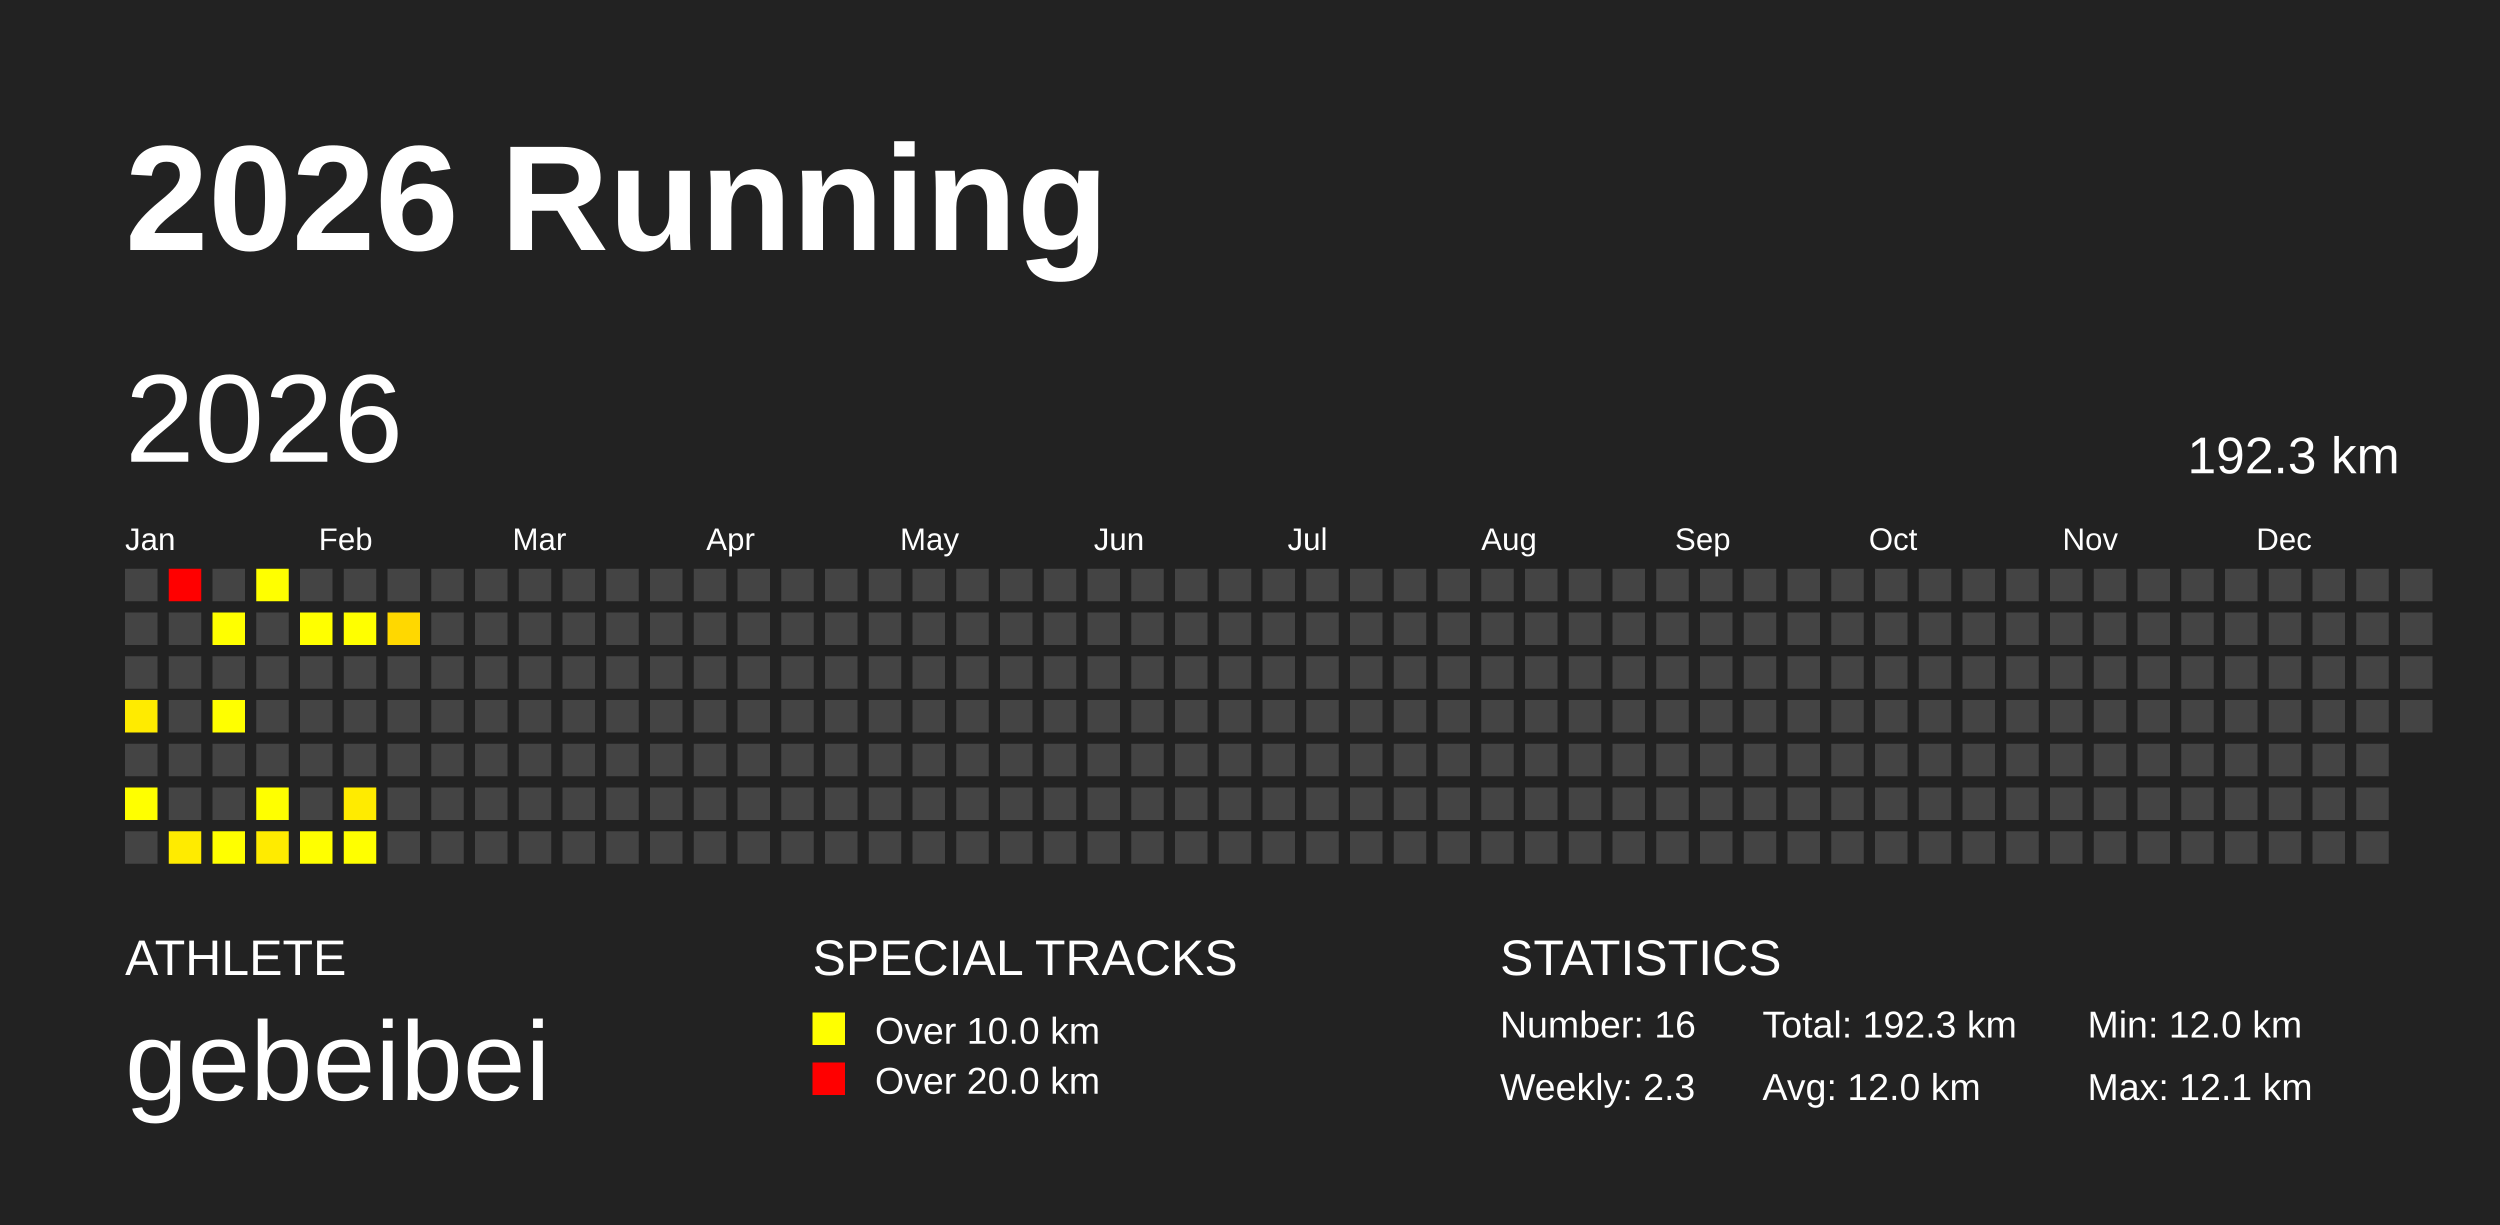
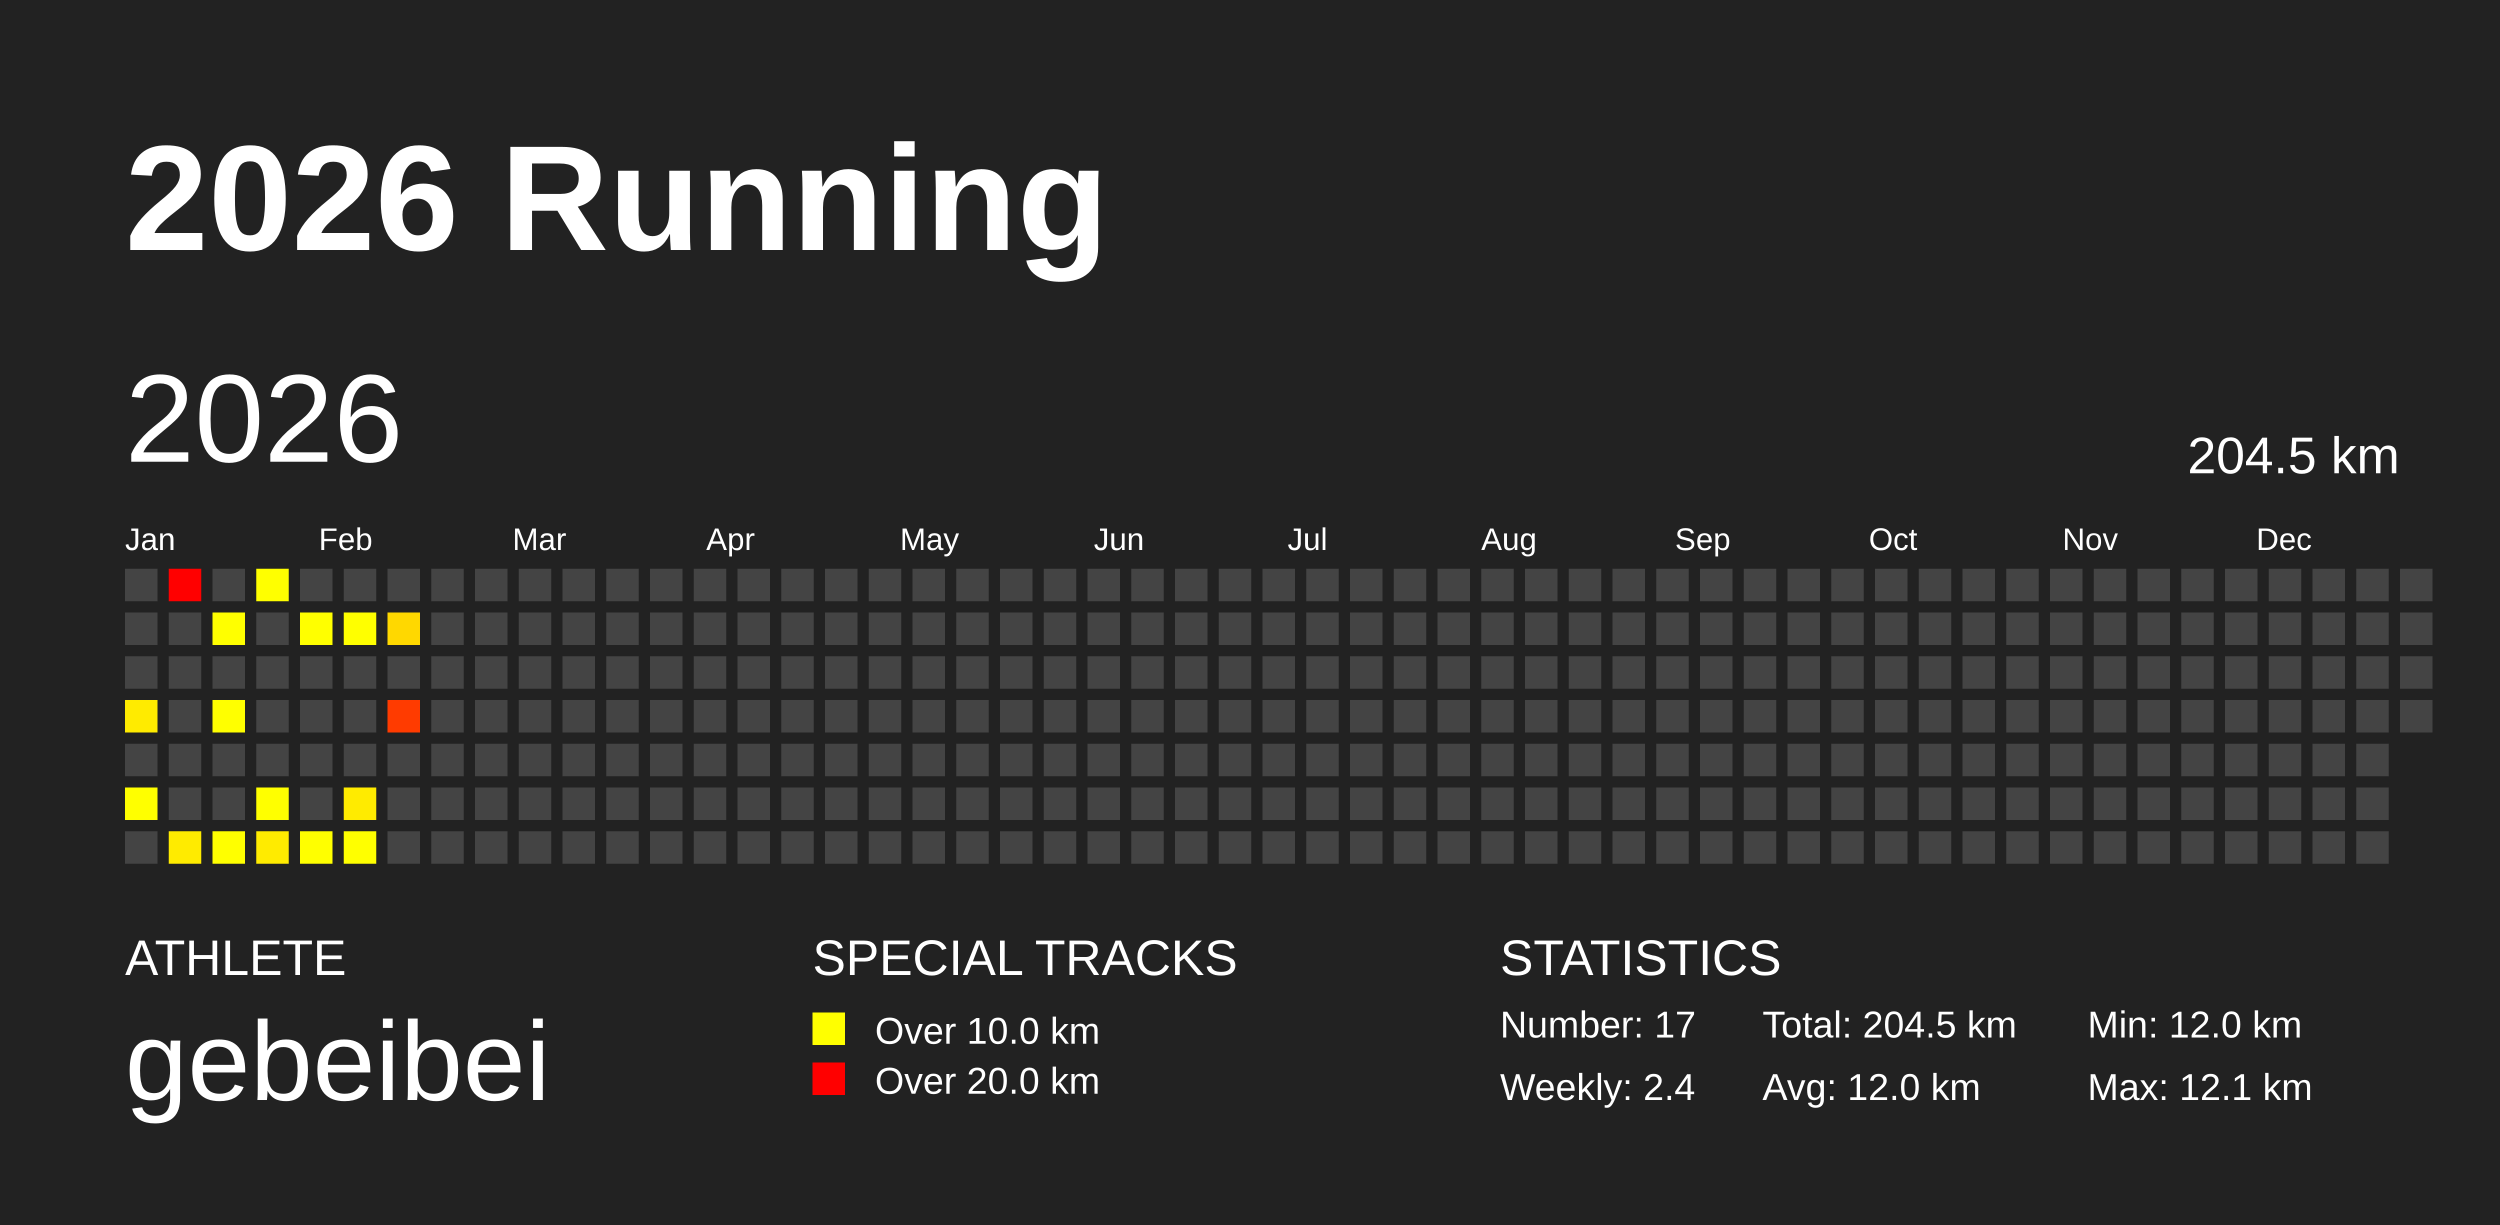
<svg xmlns="http://www.w3.org/2000/svg" baseProfile="full" height="98mm" version="1.1" viewBox="0,0,200,98" width="200mm">
  <defs />
  <rect fill="#222222" height="98" width="200" x="0" y="0" />
  <text fill="#FFFFFF" style="font-size:12px; font-family:Arial; font-weight:bold;" x="10" y="20">2026 Running</text>
  <text fill="#FFFFFF" style="font-size:4px; font-family:Arial" x="10" y="78">ATHLETE</text>
  <text fill="#FFFFFF" style="font-size:9px; font-family:Arial" x="10" y="88">gebeibei</text>
  <text fill="#FFFFFF" style="font-size:4px; font-family:Arial" x="65" y="78">SPECIAL TRACKS</text>
  <rect fill="yellow" height="2.6" width="2.6" x="65" y="81" />
  <text fill="#FFFFFF" style="font-size:3px; font-family:Arial" x="70" y="83.5">Over 10.0 km</text>
  <rect fill="red" height="2.6" width="2.6" x="65" y="85" />
  <text fill="#FFFFFF" style="font-size:3px; font-family:Arial" x="70" y="87.5">Over 20.0 km</text>
  <text fill="#FFFFFF" style="font-size:4px; font-family:Arial" x="120" y="78">STATISTICS</text>
-   <text fill="#FFFFFF" style="font-size:3px; font-family:Arial" x="120" y="83">Number: 16</text>
-   <text fill="#FFFFFF" style="font-size:3px; font-family:Arial" x="120" y="88">Weekly: 2.3</text>
-   <text fill="#FFFFFF" style="font-size:3px; font-family:Arial" x="141" y="83">Total: 192.3 km</text>
+   <text fill="#FFFFFF" style="font-size:3px; font-family:Arial" x="120" y="83">Number: 17</text>
+   <text fill="#FFFFFF" style="font-size:3px; font-family:Arial" x="120" y="88">Weekly: 2.4</text>
+   <text fill="#FFFFFF" style="font-size:3px; font-family:Arial" x="141" y="83">Total: 204.5 km</text>
  <text fill="#FFFFFF" style="font-size:3px; font-family:Arial" x="141" y="88">Avg: 12.0 km</text>
  <text fill="#FFFFFF" style="font-size:3px; font-family:Arial" x="167" y="83">Min: 12.0 km</text>
  <text fill="#FFFFFF" style="font-size:3px; font-family:Arial" x="167" y="88">Max: 12.1 km</text>
  <text dominant-baseline="hanging" fill="#FFFFFF" style="font-size:10.0px; font-family:Arial;" x="10" y="30">2026</text>
-   <text dominant-baseline="hanging" fill="#FFFFFF" style="font-size:4.125px; font-family:Arial;" x="175" y="35">192.3 km</text>
+   <text dominant-baseline="hanging" fill="#FFFFFF" style="font-size:4.125px; font-family:Arial;" x="175" y="35">204.5 km</text>
  <text fill="#FFFFFF" style="font-size:2.5px; font-family:Arial" x="10.0" y="44">Jan</text>
  <text fill="#FFFFFF" style="font-size:2.5px; font-family:Arial" x="25.5" y="44">Feb</text>
  <text fill="#FFFFFF" style="font-size:2.5px; font-family:Arial" x="41.0" y="44">Mar</text>
  <text fill="#FFFFFF" style="font-size:2.5px; font-family:Arial" x="56.5" y="44">Apr</text>
  <text fill="#FFFFFF" style="font-size:2.5px; font-family:Arial" x="72.0" y="44">May</text>
  <text fill="#FFFFFF" style="font-size:2.5px; font-family:Arial" x="87.5" y="44">Jun</text>
  <text fill="#FFFFFF" style="font-size:2.5px; font-family:Arial" x="103.0" y="44">Jul</text>
  <text fill="#FFFFFF" style="font-size:2.5px; font-family:Arial" x="118.5" y="44">Aug</text>
  <text fill="#FFFFFF" style="font-size:2.5px; font-family:Arial" x="134.0" y="44">Sep</text>
  <text fill="#FFFFFF" style="font-size:2.5px; font-family:Arial" x="149.5" y="44">Oct</text>
  <text fill="#FFFFFF" style="font-size:2.5px; font-family:Arial" x="165.0" y="44">Nov</text>
  <text fill="#FFFFFF" style="font-size:2.5px; font-family:Arial" x="180.5" y="44">Dec</text>
  <rect fill="#444444" height="2.6" width="2.6" x="10.0" y="45.5" />
  <rect fill="#444444" height="2.6" width="2.6" x="10.0" y="49.0" />
  <rect fill="#444444" height="2.6" width="2.6" x="10.0" y="52.5" />
  <rect fill="#ffeb00" height="2.6" width="2.6" x="10.0" y="56.0" />
  <rect fill="#444444" height="2.6" width="2.6" x="10.0" y="59.5" />
  <rect fill="#ffff00" height="2.6" width="2.6" x="10.0" y="63.0" />
  <rect fill="#444444" height="2.6" width="2.6" x="10.0" y="66.5" />
  <rect fill="#ff0000" height="2.6" width="2.6" x="13.5" y="45.5" />
  <rect fill="#444444" height="2.6" width="2.6" x="13.5" y="49.0" />
  <rect fill="#444444" height="2.6" width="2.6" x="13.5" y="52.5" />
  <rect fill="#444444" height="2.6" width="2.6" x="13.5" y="56.0" />
  <rect fill="#444444" height="2.6" width="2.6" x="13.5" y="59.5" />
  <rect fill="#444444" height="2.6" width="2.6" x="13.5" y="63.0" />
  <rect fill="#ffeb00" height="2.6" width="2.6" x="13.5" y="66.5" />
  <rect fill="#444444" height="2.6" width="2.6" x="17.0" y="45.5" />
  <rect fill="#ffff00" height="2.6" width="2.6" x="17.0" y="49.0" />
  <rect fill="#444444" height="2.6" width="2.6" x="17.0" y="52.5" />
  <rect fill="#ffff00" height="2.6" width="2.6" x="17.0" y="56.0" />
  <rect fill="#444444" height="2.6" width="2.6" x="17.0" y="59.5" />
  <rect fill="#444444" height="2.6" width="2.6" x="17.0" y="63.0" />
  <rect fill="#ffff00" height="2.6" width="2.6" x="17.0" y="66.5" />
  <rect fill="#ffff00" height="2.6" width="2.6" x="20.5" y="45.5" />
  <rect fill="#444444" height="2.6" width="2.6" x="20.5" y="49.0" />
  <rect fill="#444444" height="2.6" width="2.6" x="20.5" y="52.5" />
  <rect fill="#444444" height="2.6" width="2.6" x="20.5" y="56.0" />
  <rect fill="#444444" height="2.6" width="2.6" x="20.5" y="59.5" />
  <rect fill="#ffff00" height="2.6" width="2.6" x="20.5" y="63.0" />
  <rect fill="#ffeb00" height="2.6" width="2.6" x="20.5" y="66.5" />
  <rect fill="#444444" height="2.6" width="2.6" x="24.0" y="45.5" />
  <rect fill="#ffff00" height="2.6" width="2.6" x="24.0" y="49.0" />
  <rect fill="#444444" height="2.6" width="2.6" x="24.0" y="52.5" />
  <rect fill="#444444" height="2.6" width="2.6" x="24.0" y="56.0" />
  <rect fill="#444444" height="2.6" width="2.6" x="24.0" y="59.5" />
  <rect fill="#444444" height="2.6" width="2.6" x="24.0" y="63.0" />
  <rect fill="#ffff00" height="2.6" width="2.6" x="24.0" y="66.5" />
  <rect fill="#444444" height="2.6" width="2.6" x="27.5" y="45.5" />
  <rect fill="#ffff00" height="2.6" width="2.6" x="27.5" y="49.0" />
  <rect fill="#444444" height="2.6" width="2.6" x="27.5" y="52.5" />
  <rect fill="#444444" height="2.6" width="2.6" x="27.5" y="56.0" />
  <rect fill="#444444" height="2.6" width="2.6" x="27.5" y="59.5" />
  <rect fill="#ffeb00" height="2.6" width="2.6" x="27.5" y="63.0" />
  <rect fill="#ffff00" height="2.6" width="2.6" x="27.5" y="66.5" />
  <rect fill="#444444" height="2.6" width="2.6" x="31.0" y="45.5" />
  <rect fill="#ffd800" height="2.6" width="2.6" x="31.0" y="49.0" />
  <rect fill="#444444" height="2.6" width="2.6" x="31.0" y="52.5" />
-   <rect fill="#444444" height="2.6" width="2.6" x="31.0" y="56.0" />
+   <rect fill="#ff3b00" height="2.6" width="2.6" x="31.0" y="56.0" />
  <rect fill="#444444" height="2.6" width="2.6" x="31.0" y="59.5" />
  <rect fill="#444444" height="2.6" width="2.6" x="31.0" y="63.0" />
  <rect fill="#444444" height="2.6" width="2.6" x="31.0" y="66.5" />
  <rect fill="#444444" height="2.6" width="2.6" x="34.5" y="45.5" />
  <rect fill="#444444" height="2.6" width="2.6" x="34.5" y="49.0" />
  <rect fill="#444444" height="2.6" width="2.6" x="34.5" y="52.5" />
  <rect fill="#444444" height="2.6" width="2.6" x="34.5" y="56.0" />
  <rect fill="#444444" height="2.6" width="2.6" x="34.5" y="59.5" />
  <rect fill="#444444" height="2.6" width="2.6" x="34.5" y="63.0" />
  <rect fill="#444444" height="2.6" width="2.6" x="34.5" y="66.5" />
  <rect fill="#444444" height="2.6" width="2.6" x="38.0" y="45.5" />
  <rect fill="#444444" height="2.6" width="2.6" x="38.0" y="49.0" />
  <rect fill="#444444" height="2.6" width="2.6" x="38.0" y="52.5" />
  <rect fill="#444444" height="2.6" width="2.6" x="38.0" y="56.0" />
  <rect fill="#444444" height="2.6" width="2.6" x="38.0" y="59.5" />
  <rect fill="#444444" height="2.6" width="2.6" x="38.0" y="63.0" />
  <rect fill="#444444" height="2.6" width="2.6" x="38.0" y="66.5" />
  <rect fill="#444444" height="2.6" width="2.6" x="41.5" y="45.5" />
  <rect fill="#444444" height="2.6" width="2.6" x="41.5" y="49.0" />
  <rect fill="#444444" height="2.6" width="2.6" x="41.5" y="52.5" />
  <rect fill="#444444" height="2.6" width="2.6" x="41.5" y="56.0" />
  <rect fill="#444444" height="2.6" width="2.6" x="41.5" y="59.5" />
  <rect fill="#444444" height="2.6" width="2.6" x="41.5" y="63.0" />
  <rect fill="#444444" height="2.6" width="2.6" x="41.5" y="66.5" />
  <rect fill="#444444" height="2.6" width="2.6" x="45.0" y="45.5" />
  <rect fill="#444444" height="2.6" width="2.6" x="45.0" y="49.0" />
  <rect fill="#444444" height="2.6" width="2.6" x="45.0" y="52.5" />
  <rect fill="#444444" height="2.6" width="2.6" x="45.0" y="56.0" />
  <rect fill="#444444" height="2.6" width="2.6" x="45.0" y="59.5" />
  <rect fill="#444444" height="2.6" width="2.6" x="45.0" y="63.0" />
  <rect fill="#444444" height="2.6" width="2.6" x="45.0" y="66.5" />
  <rect fill="#444444" height="2.6" width="2.6" x="48.5" y="45.5" />
  <rect fill="#444444" height="2.6" width="2.6" x="48.5" y="49.0" />
  <rect fill="#444444" height="2.6" width="2.6" x="48.5" y="52.5" />
  <rect fill="#444444" height="2.6" width="2.6" x="48.5" y="56.0" />
  <rect fill="#444444" height="2.6" width="2.6" x="48.5" y="59.5" />
  <rect fill="#444444" height="2.6" width="2.6" x="48.5" y="63.0" />
  <rect fill="#444444" height="2.6" width="2.6" x="48.5" y="66.5" />
  <rect fill="#444444" height="2.6" width="2.6" x="52.0" y="45.5" />
  <rect fill="#444444" height="2.6" width="2.6" x="52.0" y="49.0" />
  <rect fill="#444444" height="2.6" width="2.6" x="52.0" y="52.5" />
  <rect fill="#444444" height="2.6" width="2.6" x="52.0" y="56.0" />
  <rect fill="#444444" height="2.6" width="2.6" x="52.0" y="59.5" />
  <rect fill="#444444" height="2.6" width="2.6" x="52.0" y="63.0" />
  <rect fill="#444444" height="2.6" width="2.6" x="52.0" y="66.5" />
  <rect fill="#444444" height="2.6" width="2.6" x="55.5" y="45.5" />
  <rect fill="#444444" height="2.6" width="2.6" x="55.5" y="49.0" />
  <rect fill="#444444" height="2.6" width="2.6" x="55.5" y="52.5" />
  <rect fill="#444444" height="2.6" width="2.6" x="55.5" y="56.0" />
  <rect fill="#444444" height="2.6" width="2.6" x="55.5" y="59.5" />
  <rect fill="#444444" height="2.6" width="2.6" x="55.5" y="63.0" />
  <rect fill="#444444" height="2.6" width="2.6" x="55.5" y="66.5" />
  <rect fill="#444444" height="2.6" width="2.6" x="59.0" y="45.5" />
  <rect fill="#444444" height="2.6" width="2.6" x="59.0" y="49.0" />
  <rect fill="#444444" height="2.6" width="2.6" x="59.0" y="52.5" />
  <rect fill="#444444" height="2.6" width="2.6" x="59.0" y="56.0" />
  <rect fill="#444444" height="2.6" width="2.6" x="59.0" y="59.5" />
  <rect fill="#444444" height="2.6" width="2.6" x="59.0" y="63.0" />
  <rect fill="#444444" height="2.6" width="2.6" x="59.0" y="66.5" />
  <rect fill="#444444" height="2.6" width="2.6" x="62.5" y="45.5" />
  <rect fill="#444444" height="2.6" width="2.6" x="62.5" y="49.0" />
  <rect fill="#444444" height="2.6" width="2.6" x="62.5" y="52.5" />
  <rect fill="#444444" height="2.6" width="2.6" x="62.5" y="56.0" />
  <rect fill="#444444" height="2.6" width="2.6" x="62.5" y="59.5" />
  <rect fill="#444444" height="2.6" width="2.6" x="62.5" y="63.0" />
  <rect fill="#444444" height="2.6" width="2.6" x="62.5" y="66.5" />
  <rect fill="#444444" height="2.6" width="2.6" x="66.0" y="45.5" />
  <rect fill="#444444" height="2.6" width="2.6" x="66.0" y="49.0" />
  <rect fill="#444444" height="2.6" width="2.6" x="66.0" y="52.5" />
  <rect fill="#444444" height="2.6" width="2.6" x="66.0" y="56.0" />
  <rect fill="#444444" height="2.6" width="2.6" x="66.0" y="59.5" />
  <rect fill="#444444" height="2.6" width="2.6" x="66.0" y="63.0" />
  <rect fill="#444444" height="2.6" width="2.6" x="66.0" y="66.5" />
  <rect fill="#444444" height="2.6" width="2.6" x="69.5" y="45.5" />
  <rect fill="#444444" height="2.6" width="2.6" x="69.5" y="49.0" />
  <rect fill="#444444" height="2.6" width="2.6" x="69.5" y="52.5" />
  <rect fill="#444444" height="2.6" width="2.6" x="69.5" y="56.0" />
  <rect fill="#444444" height="2.6" width="2.6" x="69.5" y="59.5" />
  <rect fill="#444444" height="2.6" width="2.6" x="69.5" y="63.0" />
  <rect fill="#444444" height="2.6" width="2.6" x="69.5" y="66.5" />
  <rect fill="#444444" height="2.6" width="2.6" x="73.0" y="45.5" />
  <rect fill="#444444" height="2.6" width="2.6" x="73.0" y="49.0" />
  <rect fill="#444444" height="2.6" width="2.6" x="73.0" y="52.5" />
  <rect fill="#444444" height="2.6" width="2.6" x="73.0" y="56.0" />
  <rect fill="#444444" height="2.6" width="2.6" x="73.0" y="59.5" />
  <rect fill="#444444" height="2.6" width="2.6" x="73.0" y="63.0" />
  <rect fill="#444444" height="2.6" width="2.6" x="73.0" y="66.5" />
  <rect fill="#444444" height="2.6" width="2.6" x="76.5" y="45.5" />
  <rect fill="#444444" height="2.6" width="2.6" x="76.5" y="49.0" />
  <rect fill="#444444" height="2.6" width="2.6" x="76.5" y="52.5" />
  <rect fill="#444444" height="2.6" width="2.6" x="76.5" y="56.0" />
  <rect fill="#444444" height="2.6" width="2.6" x="76.5" y="59.5" />
  <rect fill="#444444" height="2.6" width="2.6" x="76.5" y="63.0" />
  <rect fill="#444444" height="2.6" width="2.6" x="76.5" y="66.5" />
  <rect fill="#444444" height="2.6" width="2.6" x="80.0" y="45.5" />
  <rect fill="#444444" height="2.6" width="2.6" x="80.0" y="49.0" />
  <rect fill="#444444" height="2.6" width="2.6" x="80.0" y="52.5" />
  <rect fill="#444444" height="2.6" width="2.6" x="80.0" y="56.0" />
  <rect fill="#444444" height="2.6" width="2.6" x="80.0" y="59.5" />
  <rect fill="#444444" height="2.6" width="2.6" x="80.0" y="63.0" />
  <rect fill="#444444" height="2.6" width="2.6" x="80.0" y="66.5" />
  <rect fill="#444444" height="2.6" width="2.6" x="83.5" y="45.5" />
  <rect fill="#444444" height="2.6" width="2.6" x="83.5" y="49.0" />
  <rect fill="#444444" height="2.6" width="2.6" x="83.5" y="52.5" />
  <rect fill="#444444" height="2.6" width="2.6" x="83.5" y="56.0" />
  <rect fill="#444444" height="2.6" width="2.6" x="83.5" y="59.5" />
  <rect fill="#444444" height="2.6" width="2.6" x="83.5" y="63.0" />
  <rect fill="#444444" height="2.6" width="2.6" x="83.5" y="66.5" />
  <rect fill="#444444" height="2.6" width="2.6" x="87.0" y="45.5" />
  <rect fill="#444444" height="2.6" width="2.6" x="87.0" y="49.0" />
  <rect fill="#444444" height="2.6" width="2.6" x="87.0" y="52.5" />
  <rect fill="#444444" height="2.6" width="2.6" x="87.0" y="56.0" />
  <rect fill="#444444" height="2.6" width="2.6" x="87.0" y="59.5" />
  <rect fill="#444444" height="2.6" width="2.6" x="87.0" y="63.0" />
  <rect fill="#444444" height="2.6" width="2.6" x="87.0" y="66.5" />
  <rect fill="#444444" height="2.6" width="2.6" x="90.5" y="45.5" />
  <rect fill="#444444" height="2.6" width="2.6" x="90.5" y="49.0" />
  <rect fill="#444444" height="2.6" width="2.6" x="90.5" y="52.5" />
  <rect fill="#444444" height="2.6" width="2.6" x="90.5" y="56.0" />
  <rect fill="#444444" height="2.6" width="2.6" x="90.5" y="59.5" />
  <rect fill="#444444" height="2.6" width="2.6" x="90.5" y="63.0" />
  <rect fill="#444444" height="2.6" width="2.6" x="90.5" y="66.5" />
  <rect fill="#444444" height="2.6" width="2.6" x="94.0" y="45.5" />
  <rect fill="#444444" height="2.6" width="2.6" x="94.0" y="49.0" />
  <rect fill="#444444" height="2.6" width="2.6" x="94.0" y="52.5" />
  <rect fill="#444444" height="2.6" width="2.6" x="94.0" y="56.0" />
  <rect fill="#444444" height="2.6" width="2.6" x="94.0" y="59.5" />
  <rect fill="#444444" height="2.6" width="2.6" x="94.0" y="63.0" />
  <rect fill="#444444" height="2.6" width="2.6" x="94.0" y="66.5" />
  <rect fill="#444444" height="2.6" width="2.6" x="97.5" y="45.5" />
  <rect fill="#444444" height="2.6" width="2.6" x="97.5" y="49.0" />
  <rect fill="#444444" height="2.6" width="2.6" x="97.5" y="52.5" />
  <rect fill="#444444" height="2.6" width="2.6" x="97.5" y="56.0" />
  <rect fill="#444444" height="2.6" width="2.6" x="97.5" y="59.5" />
  <rect fill="#444444" height="2.6" width="2.6" x="97.5" y="63.0" />
  <rect fill="#444444" height="2.6" width="2.6" x="97.5" y="66.5" />
  <rect fill="#444444" height="2.6" width="2.6" x="101.0" y="45.5" />
  <rect fill="#444444" height="2.6" width="2.6" x="101.0" y="49.0" />
  <rect fill="#444444" height="2.6" width="2.6" x="101.0" y="52.5" />
  <rect fill="#444444" height="2.6" width="2.6" x="101.0" y="56.0" />
  <rect fill="#444444" height="2.6" width="2.6" x="101.0" y="59.5" />
  <rect fill="#444444" height="2.6" width="2.6" x="101.0" y="63.0" />
  <rect fill="#444444" height="2.6" width="2.6" x="101.0" y="66.5" />
  <rect fill="#444444" height="2.6" width="2.6" x="104.5" y="45.5" />
  <rect fill="#444444" height="2.6" width="2.6" x="104.5" y="49.0" />
  <rect fill="#444444" height="2.6" width="2.6" x="104.5" y="52.5" />
  <rect fill="#444444" height="2.6" width="2.6" x="104.5" y="56.0" />
  <rect fill="#444444" height="2.6" width="2.6" x="104.5" y="59.5" />
  <rect fill="#444444" height="2.6" width="2.6" x="104.5" y="63.0" />
  <rect fill="#444444" height="2.6" width="2.6" x="104.5" y="66.5" />
  <rect fill="#444444" height="2.6" width="2.6" x="108.0" y="45.5" />
  <rect fill="#444444" height="2.6" width="2.6" x="108.0" y="49.0" />
  <rect fill="#444444" height="2.6" width="2.6" x="108.0" y="52.5" />
  <rect fill="#444444" height="2.6" width="2.6" x="108.0" y="56.0" />
  <rect fill="#444444" height="2.6" width="2.6" x="108.0" y="59.5" />
  <rect fill="#444444" height="2.6" width="2.6" x="108.0" y="63.0" />
  <rect fill="#444444" height="2.6" width="2.6" x="108.0" y="66.5" />
  <rect fill="#444444" height="2.6" width="2.6" x="111.5" y="45.5" />
  <rect fill="#444444" height="2.6" width="2.6" x="111.5" y="49.0" />
  <rect fill="#444444" height="2.6" width="2.6" x="111.5" y="52.5" />
  <rect fill="#444444" height="2.6" width="2.6" x="111.5" y="56.0" />
  <rect fill="#444444" height="2.6" width="2.6" x="111.5" y="59.5" />
  <rect fill="#444444" height="2.6" width="2.6" x="111.5" y="63.0" />
  <rect fill="#444444" height="2.6" width="2.6" x="111.5" y="66.5" />
  <rect fill="#444444" height="2.6" width="2.6" x="115.0" y="45.5" />
  <rect fill="#444444" height="2.6" width="2.6" x="115.0" y="49.0" />
  <rect fill="#444444" height="2.6" width="2.6" x="115.0" y="52.5" />
  <rect fill="#444444" height="2.6" width="2.6" x="115.0" y="56.0" />
  <rect fill="#444444" height="2.6" width="2.6" x="115.0" y="59.5" />
  <rect fill="#444444" height="2.6" width="2.6" x="115.0" y="63.0" />
  <rect fill="#444444" height="2.6" width="2.6" x="115.0" y="66.5" />
  <rect fill="#444444" height="2.6" width="2.6" x="118.5" y="45.5" />
  <rect fill="#444444" height="2.6" width="2.6" x="118.5" y="49.0" />
  <rect fill="#444444" height="2.6" width="2.6" x="118.5" y="52.5" />
  <rect fill="#444444" height="2.6" width="2.6" x="118.5" y="56.0" />
  <rect fill="#444444" height="2.6" width="2.6" x="118.5" y="59.5" />
  <rect fill="#444444" height="2.6" width="2.6" x="118.5" y="63.0" />
  <rect fill="#444444" height="2.6" width="2.6" x="118.5" y="66.5" />
  <rect fill="#444444" height="2.6" width="2.6" x="122.0" y="45.5" />
  <rect fill="#444444" height="2.6" width="2.6" x="122.0" y="49.0" />
  <rect fill="#444444" height="2.6" width="2.6" x="122.0" y="52.5" />
  <rect fill="#444444" height="2.6" width="2.6" x="122.0" y="56.0" />
  <rect fill="#444444" height="2.6" width="2.6" x="122.0" y="59.5" />
  <rect fill="#444444" height="2.6" width="2.6" x="122.0" y="63.0" />
  <rect fill="#444444" height="2.6" width="2.6" x="122.0" y="66.5" />
  <rect fill="#444444" height="2.6" width="2.6" x="125.5" y="45.5" />
  <rect fill="#444444" height="2.6" width="2.6" x="125.5" y="49.0" />
  <rect fill="#444444" height="2.6" width="2.6" x="125.5" y="52.5" />
  <rect fill="#444444" height="2.6" width="2.6" x="125.5" y="56.0" />
  <rect fill="#444444" height="2.6" width="2.6" x="125.5" y="59.5" />
  <rect fill="#444444" height="2.6" width="2.6" x="125.5" y="63.0" />
  <rect fill="#444444" height="2.6" width="2.6" x="125.5" y="66.5" />
  <rect fill="#444444" height="2.6" width="2.6" x="129.0" y="45.5" />
  <rect fill="#444444" height="2.6" width="2.6" x="129.0" y="49.0" />
  <rect fill="#444444" height="2.6" width="2.6" x="129.0" y="52.5" />
  <rect fill="#444444" height="2.6" width="2.6" x="129.0" y="56.0" />
  <rect fill="#444444" height="2.6" width="2.6" x="129.0" y="59.5" />
  <rect fill="#444444" height="2.6" width="2.6" x="129.0" y="63.0" />
  <rect fill="#444444" height="2.6" width="2.6" x="129.0" y="66.5" />
  <rect fill="#444444" height="2.6" width="2.6" x="132.5" y="45.5" />
  <rect fill="#444444" height="2.6" width="2.6" x="132.5" y="49.0" />
  <rect fill="#444444" height="2.6" width="2.6" x="132.5" y="52.5" />
  <rect fill="#444444" height="2.6" width="2.6" x="132.5" y="56.0" />
  <rect fill="#444444" height="2.6" width="2.6" x="132.5" y="59.5" />
  <rect fill="#444444" height="2.6" width="2.6" x="132.5" y="63.0" />
  <rect fill="#444444" height="2.6" width="2.6" x="132.5" y="66.5" />
  <rect fill="#444444" height="2.6" width="2.6" x="136.0" y="45.5" />
  <rect fill="#444444" height="2.6" width="2.6" x="136.0" y="49.0" />
  <rect fill="#444444" height="2.6" width="2.6" x="136.0" y="52.5" />
  <rect fill="#444444" height="2.6" width="2.6" x="136.0" y="56.0" />
  <rect fill="#444444" height="2.6" width="2.6" x="136.0" y="59.5" />
  <rect fill="#444444" height="2.6" width="2.6" x="136.0" y="63.0" />
  <rect fill="#444444" height="2.6" width="2.6" x="136.0" y="66.5" />
  <rect fill="#444444" height="2.6" width="2.6" x="139.5" y="45.5" />
  <rect fill="#444444" height="2.6" width="2.6" x="139.5" y="49.0" />
  <rect fill="#444444" height="2.6" width="2.6" x="139.5" y="52.5" />
  <rect fill="#444444" height="2.6" width="2.6" x="139.5" y="56.0" />
  <rect fill="#444444" height="2.6" width="2.6" x="139.5" y="59.5" />
  <rect fill="#444444" height="2.6" width="2.6" x="139.5" y="63.0" />
  <rect fill="#444444" height="2.6" width="2.6" x="139.5" y="66.5" />
  <rect fill="#444444" height="2.6" width="2.6" x="143.0" y="45.5" />
  <rect fill="#444444" height="2.6" width="2.6" x="143.0" y="49.0" />
  <rect fill="#444444" height="2.6" width="2.6" x="143.0" y="52.5" />
  <rect fill="#444444" height="2.6" width="2.6" x="143.0" y="56.0" />
  <rect fill="#444444" height="2.6" width="2.6" x="143.0" y="59.5" />
  <rect fill="#444444" height="2.6" width="2.6" x="143.0" y="63.0" />
  <rect fill="#444444" height="2.6" width="2.6" x="143.0" y="66.5" />
  <rect fill="#444444" height="2.6" width="2.6" x="146.5" y="45.5" />
  <rect fill="#444444" height="2.6" width="2.6" x="146.5" y="49.0" />
  <rect fill="#444444" height="2.6" width="2.6" x="146.5" y="52.5" />
  <rect fill="#444444" height="2.6" width="2.6" x="146.5" y="56.0" />
  <rect fill="#444444" height="2.6" width="2.6" x="146.5" y="59.5" />
  <rect fill="#444444" height="2.6" width="2.6" x="146.5" y="63.0" />
  <rect fill="#444444" height="2.6" width="2.6" x="146.5" y="66.5" />
  <rect fill="#444444" height="2.6" width="2.6" x="150.0" y="45.5" />
  <rect fill="#444444" height="2.6" width="2.6" x="150.0" y="49.0" />
  <rect fill="#444444" height="2.6" width="2.6" x="150.0" y="52.5" />
  <rect fill="#444444" height="2.6" width="2.6" x="150.0" y="56.0" />
  <rect fill="#444444" height="2.6" width="2.6" x="150.0" y="59.5" />
  <rect fill="#444444" height="2.6" width="2.6" x="150.0" y="63.0" />
  <rect fill="#444444" height="2.6" width="2.6" x="150.0" y="66.5" />
  <rect fill="#444444" height="2.6" width="2.6" x="153.5" y="45.5" />
  <rect fill="#444444" height="2.6" width="2.6" x="153.5" y="49.0" />
  <rect fill="#444444" height="2.6" width="2.6" x="153.5" y="52.5" />
  <rect fill="#444444" height="2.6" width="2.6" x="153.5" y="56.0" />
  <rect fill="#444444" height="2.6" width="2.6" x="153.5" y="59.5" />
  <rect fill="#444444" height="2.6" width="2.6" x="153.5" y="63.0" />
  <rect fill="#444444" height="2.6" width="2.6" x="153.5" y="66.5" />
  <rect fill="#444444" height="2.6" width="2.6" x="157.0" y="45.5" />
  <rect fill="#444444" height="2.6" width="2.6" x="157.0" y="49.0" />
  <rect fill="#444444" height="2.6" width="2.6" x="157.0" y="52.5" />
  <rect fill="#444444" height="2.6" width="2.6" x="157.0" y="56.0" />
  <rect fill="#444444" height="2.6" width="2.6" x="157.0" y="59.5" />
  <rect fill="#444444" height="2.6" width="2.6" x="157.0" y="63.0" />
  <rect fill="#444444" height="2.6" width="2.6" x="157.0" y="66.5" />
  <rect fill="#444444" height="2.6" width="2.6" x="160.5" y="45.5" />
  <rect fill="#444444" height="2.6" width="2.6" x="160.5" y="49.0" />
  <rect fill="#444444" height="2.6" width="2.6" x="160.5" y="52.5" />
  <rect fill="#444444" height="2.6" width="2.6" x="160.5" y="56.0" />
  <rect fill="#444444" height="2.6" width="2.6" x="160.5" y="59.5" />
  <rect fill="#444444" height="2.6" width="2.6" x="160.5" y="63.0" />
  <rect fill="#444444" height="2.6" width="2.6" x="160.5" y="66.5" />
  <rect fill="#444444" height="2.6" width="2.6" x="164.0" y="45.5" />
  <rect fill="#444444" height="2.6" width="2.6" x="164.0" y="49.0" />
  <rect fill="#444444" height="2.6" width="2.6" x="164.0" y="52.5" />
  <rect fill="#444444" height="2.6" width="2.6" x="164.0" y="56.0" />
  <rect fill="#444444" height="2.6" width="2.6" x="164.0" y="59.5" />
  <rect fill="#444444" height="2.6" width="2.6" x="164.0" y="63.0" />
  <rect fill="#444444" height="2.6" width="2.6" x="164.0" y="66.5" />
  <rect fill="#444444" height="2.6" width="2.6" x="167.5" y="45.5" />
  <rect fill="#444444" height="2.6" width="2.6" x="167.5" y="49.0" />
  <rect fill="#444444" height="2.6" width="2.6" x="167.5" y="52.5" />
  <rect fill="#444444" height="2.6" width="2.6" x="167.5" y="56.0" />
  <rect fill="#444444" height="2.6" width="2.6" x="167.5" y="59.5" />
  <rect fill="#444444" height="2.6" width="2.6" x="167.5" y="63.0" />
  <rect fill="#444444" height="2.6" width="2.6" x="167.5" y="66.5" />
  <rect fill="#444444" height="2.6" width="2.6" x="171.0" y="45.5" />
  <rect fill="#444444" height="2.6" width="2.6" x="171.0" y="49.0" />
  <rect fill="#444444" height="2.6" width="2.6" x="171.0" y="52.5" />
  <rect fill="#444444" height="2.6" width="2.6" x="171.0" y="56.0" />
  <rect fill="#444444" height="2.6" width="2.6" x="171.0" y="59.5" />
  <rect fill="#444444" height="2.6" width="2.6" x="171.0" y="63.0" />
  <rect fill="#444444" height="2.6" width="2.6" x="171.0" y="66.5" />
  <rect fill="#444444" height="2.6" width="2.6" x="174.5" y="45.5" />
  <rect fill="#444444" height="2.6" width="2.6" x="174.5" y="49.0" />
  <rect fill="#444444" height="2.6" width="2.6" x="174.5" y="52.5" />
  <rect fill="#444444" height="2.6" width="2.6" x="174.5" y="56.0" />
  <rect fill="#444444" height="2.6" width="2.6" x="174.5" y="59.5" />
  <rect fill="#444444" height="2.6" width="2.6" x="174.5" y="63.0" />
  <rect fill="#444444" height="2.6" width="2.6" x="174.5" y="66.5" />
  <rect fill="#444444" height="2.6" width="2.6" x="178.0" y="45.5" />
  <rect fill="#444444" height="2.6" width="2.6" x="178.0" y="49.0" />
  <rect fill="#444444" height="2.6" width="2.6" x="178.0" y="52.5" />
  <rect fill="#444444" height="2.6" width="2.6" x="178.0" y="56.0" />
  <rect fill="#444444" height="2.6" width="2.6" x="178.0" y="59.5" />
  <rect fill="#444444" height="2.6" width="2.6" x="178.0" y="63.0" />
  <rect fill="#444444" height="2.6" width="2.6" x="178.0" y="66.5" />
  <rect fill="#444444" height="2.6" width="2.6" x="181.5" y="45.5" />
  <rect fill="#444444" height="2.6" width="2.6" x="181.5" y="49.0" />
  <rect fill="#444444" height="2.6" width="2.6" x="181.5" y="52.5" />
  <rect fill="#444444" height="2.6" width="2.6" x="181.5" y="56.0" />
  <rect fill="#444444" height="2.6" width="2.6" x="181.5" y="59.5" />
  <rect fill="#444444" height="2.6" width="2.6" x="181.5" y="63.0" />
  <rect fill="#444444" height="2.6" width="2.6" x="181.5" y="66.5" />
  <rect fill="#444444" height="2.6" width="2.6" x="185.0" y="45.5" />
  <rect fill="#444444" height="2.6" width="2.6" x="185.0" y="49.0" />
  <rect fill="#444444" height="2.6" width="2.6" x="185.0" y="52.5" />
  <rect fill="#444444" height="2.6" width="2.6" x="185.0" y="56.0" />
  <rect fill="#444444" height="2.6" width="2.6" x="185.0" y="59.5" />
  <rect fill="#444444" height="2.6" width="2.6" x="185.0" y="63.0" />
  <rect fill="#444444" height="2.6" width="2.6" x="185.0" y="66.5" />
  <rect fill="#444444" height="2.6" width="2.6" x="188.5" y="45.5" />
  <rect fill="#444444" height="2.6" width="2.6" x="188.5" y="49.0" />
  <rect fill="#444444" height="2.6" width="2.6" x="188.5" y="52.5" />
  <rect fill="#444444" height="2.6" width="2.6" x="188.5" y="56.0" />
  <rect fill="#444444" height="2.6" width="2.6" x="188.5" y="59.5" />
  <rect fill="#444444" height="2.6" width="2.6" x="188.5" y="63.0" />
  <rect fill="#444444" height="2.6" width="2.6" x="188.5" y="66.5" />
  <rect fill="#444444" height="2.6" width="2.6" x="192.0" y="45.5" />
  <rect fill="#444444" height="2.6" width="2.6" x="192.0" y="49.0" />
  <rect fill="#444444" height="2.6" width="2.6" x="192.0" y="52.5" />
  <rect fill="#444444" height="2.6" width="2.6" x="192.0" y="56.0" />
</svg>
